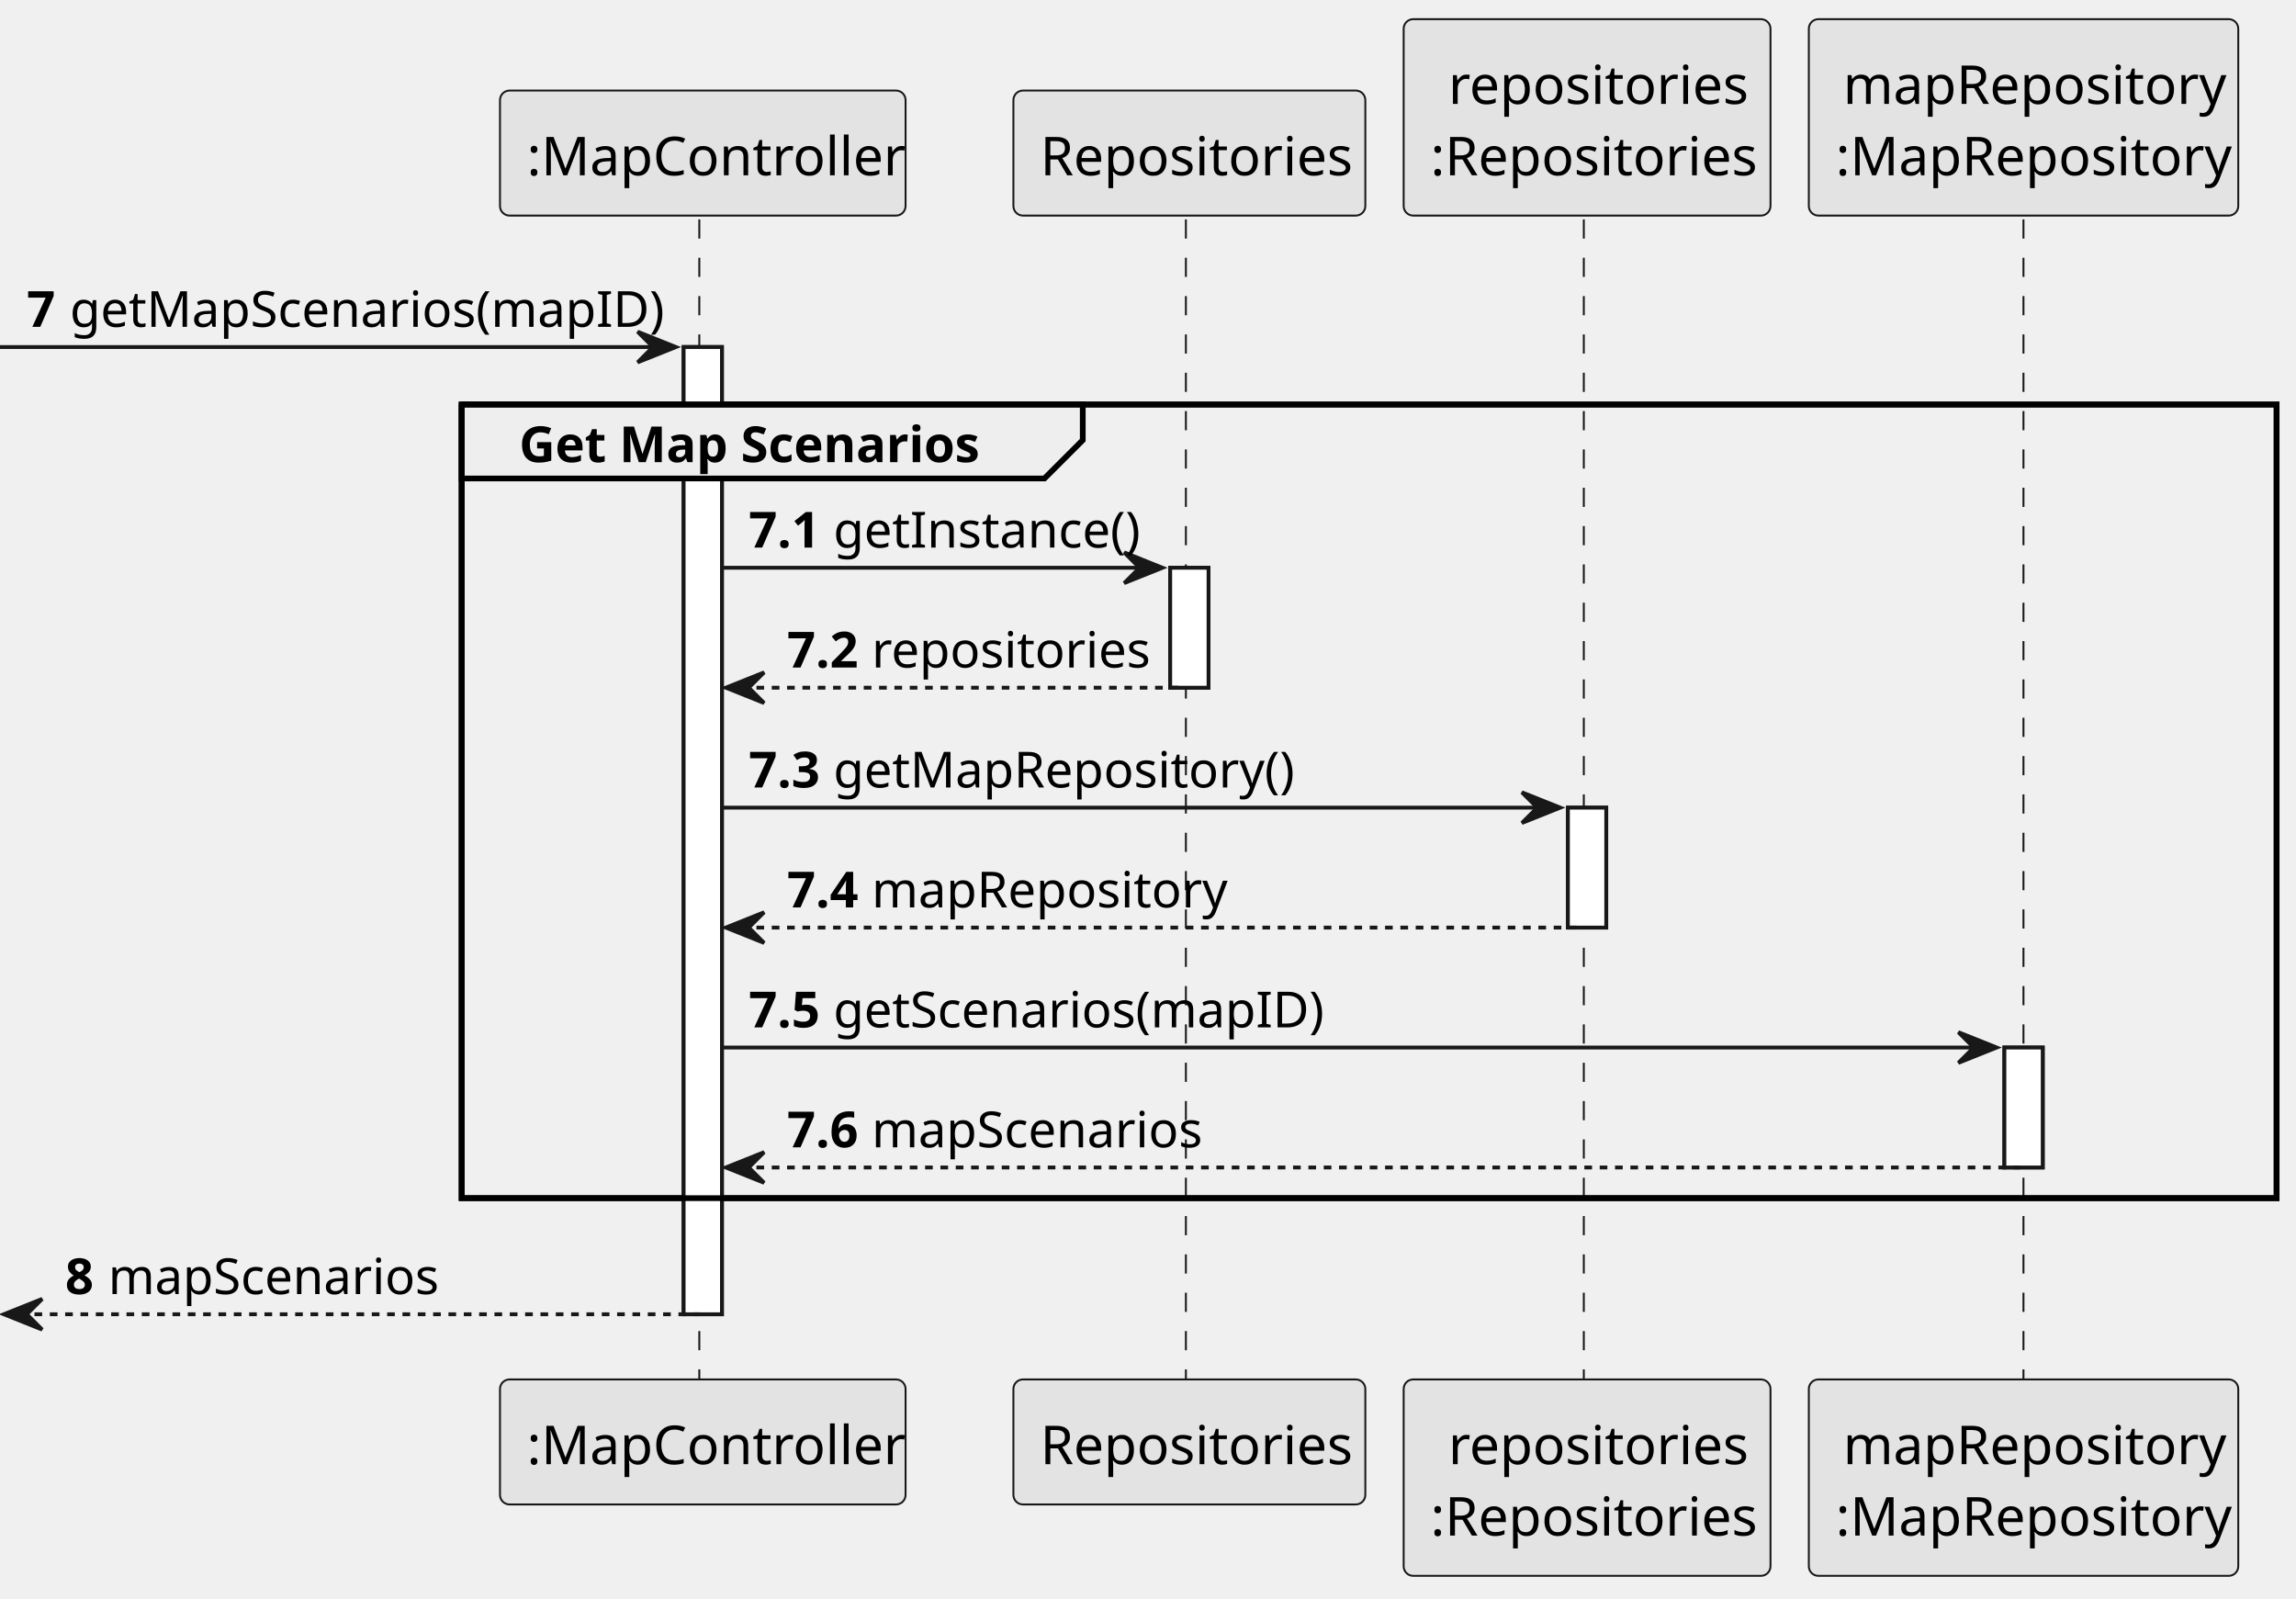
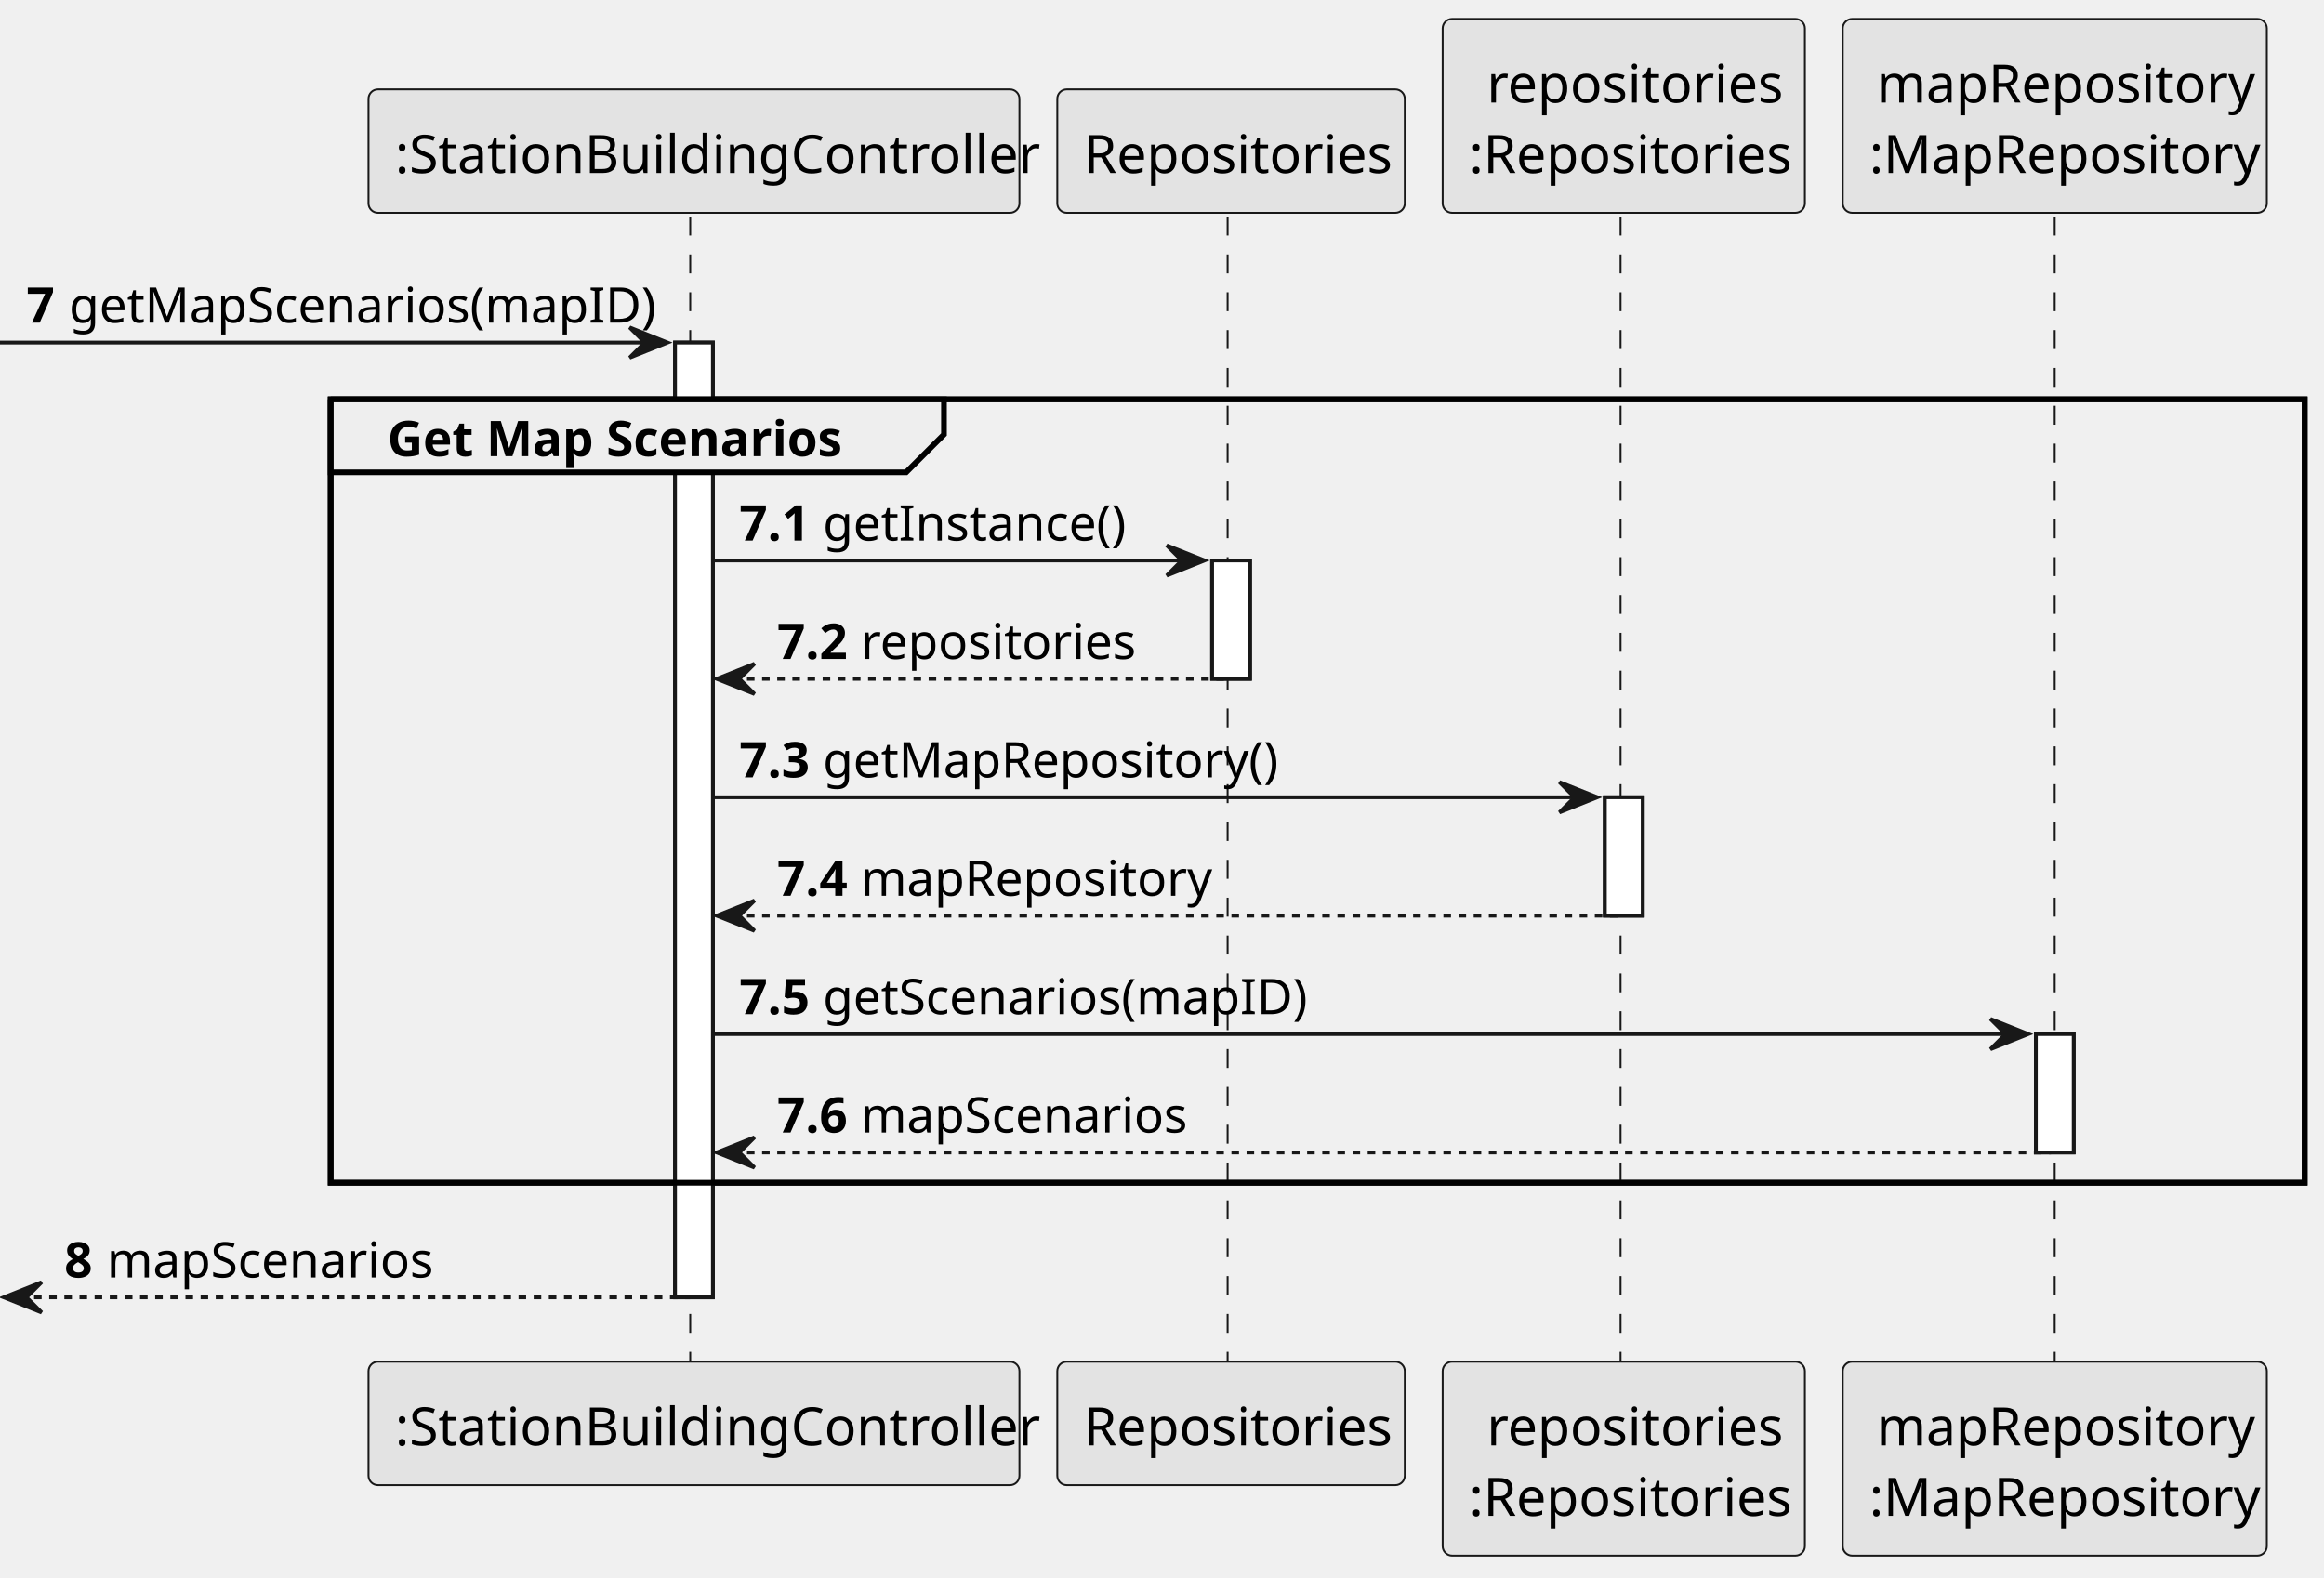
- <svg xmlns="http://www.w3.org/2000/svg" contentStyleType="text/css" height="417px" preserveAspectRatio="none" style="width:599px;height:417px;background:#FFFFFF;" version="1.1" viewBox="0 0 599 417" width="599px" zoomAndPan="magnify">
+ <svg xmlns="http://www.w3.org/2000/svg" contentStyleType="text/css" height="417px" preserveAspectRatio="none" style="width:614px;height:417px;background:#FFFFFF;" version="1.1" viewBox="0 0 614 417" width="614px" zoomAndPan="magnify">
  <defs />
  <g>
    <rect fill="#FFFFFF" height="252.328" style="stroke:#181818;stroke-width:1.0;" width="10" x="178.346" y="90.533" />
-     <rect fill="#FFFFFF" height="31.291" style="stroke:#181818;stroke-width:1.0;" width="10" x="305.291" y="148.115" />
-     <rect fill="#FFFFFF" height="31.291" style="stroke:#181818;stroke-width:1.0;" width="10" x="409.05" y="210.697" />
-     <rect fill="#FFFFFF" height="31.291" style="stroke:#181818;stroke-width:1.0;" width="10" x="522.922" y="273.279" />
-     <rect fill="none" height="207.037" style="stroke:#000000;stroke-width:1.5;" width="473.503" x="120.439" y="105.533" />
-     <line style="stroke:#181818;stroke-width:0.5;stroke-dasharray:5.0,5.0;" x1="182.44" x2="182.44" y1="57.242" y2="360.861" />
-     <line style="stroke:#181818;stroke-width:0.5;stroke-dasharray:5.0,5.0;" x1="309.385" x2="309.385" y1="57.242" y2="360.861" />
-     <line style="stroke:#181818;stroke-width:0.5;stroke-dasharray:5.0,5.0;" x1="413.198" x2="413.198" y1="57.242" y2="360.861" />
-     <line style="stroke:#181818;stroke-width:0.5;stroke-dasharray:5.0,5.0;" x1="527.901" x2="527.901" y1="57.242" y2="360.861" />
-     <rect fill="#E3E3E3" height="32.621" rx="2.5" ry="2.5" style="stroke:#181818;stroke-width:0.5;" width="105.814" x="130.44" y="23.621" />
-     <text fill="#000000" font-family="sans-serif" font-size="14" lengthAdjust="spacing" textLength="91.814" x="137.44" y="45.728">:MapController</text>
-     <rect fill="#E3E3E3" height="32.621" rx="2.5" ry="2.5" style="stroke:#181818;stroke-width:0.5;" width="105.814" x="130.44" y="359.861" />
-     <text fill="#000000" font-family="sans-serif" font-size="14" lengthAdjust="spacing" textLength="91.814" x="137.44" y="381.969">:MapController</text>
-     <rect fill="#E3E3E3" height="32.621" rx="2.5" ry="2.5" style="stroke:#181818;stroke-width:0.5;" width="91.814" x="264.385" y="23.621" />
-     <text fill="#000000" font-family="sans-serif" font-size="14" lengthAdjust="spacing" textLength="77.814" x="271.385" y="45.728">Repositories</text>
-     <rect fill="#E3E3E3" height="32.621" rx="2.5" ry="2.5" style="stroke:#181818;stroke-width:0.5;" width="91.814" x="264.385" y="359.861" />
-     <text fill="#000000" font-family="sans-serif" font-size="14" lengthAdjust="spacing" textLength="77.814" x="271.385" y="381.969">Repositories</text>
-     <rect fill="#E3E3E3" height="51.242" rx="2.5" ry="2.5" style="stroke:#181818;stroke-width:0.5;" width="95.703" x="366.198" y="5" />
-     <text fill="#000000" font-family="sans-serif" font-size="14" lengthAdjust="spacing" textLength="72.365" x="377.867" y="27.107">repositories</text>
-     <text fill="#000000" font-family="sans-serif" font-size="14" lengthAdjust="spacing" textLength="81.703" x="373.198" y="45.728">:Repositories</text>
-     <rect fill="#E3E3E3" height="51.242" rx="2.5" ry="2.5" style="stroke:#181818;stroke-width:0.5;" width="95.703" x="366.198" y="359.861" />
-     <text fill="#000000" font-family="sans-serif" font-size="14" lengthAdjust="spacing" textLength="72.365" x="377.867" y="381.969">repositories</text>
-     <text fill="#000000" font-family="sans-serif" font-size="14" lengthAdjust="spacing" textLength="81.703" x="373.198" y="400.59">:Repositories</text>
-     <rect fill="#E3E3E3" height="51.242" rx="2.5" ry="2.5" style="stroke:#181818;stroke-width:0.5;" width="112.041" x="471.901" y="5" />
-     <text fill="#000000" font-family="sans-serif" font-size="14" lengthAdjust="spacing" textLength="94.151" x="480.846" y="27.107">mapRepository</text>
-     <text fill="#000000" font-family="sans-serif" font-size="14" lengthAdjust="spacing" textLength="98.041" x="478.901" y="45.728">:MapRepository</text>
-     <rect fill="#E3E3E3" height="51.242" rx="2.5" ry="2.5" style="stroke:#181818;stroke-width:0.5;" width="112.041" x="471.901" y="359.861" />
-     <text fill="#000000" font-family="sans-serif" font-size="14" lengthAdjust="spacing" textLength="94.151" x="480.846" y="381.969">mapRepository</text>
-     <text fill="#000000" font-family="sans-serif" font-size="14" lengthAdjust="spacing" textLength="98.041" x="478.901" y="400.59">:MapRepository</text>
+     <rect fill="#FFFFFF" height="31.291" style="stroke:#181818;stroke-width:1.0;" width="10" x="320.242" y="148.115" />
+     <rect fill="#FFFFFF" height="31.291" style="stroke:#181818;stroke-width:1.0;" width="10" x="424" y="210.697" />
+     <rect fill="#FFFFFF" height="31.291" style="stroke:#181818;stroke-width:1.0;" width="10" x="537.873" y="273.279" />
+     <rect fill="none" height="207.037" style="stroke:#000000;stroke-width:1.5;" width="521.536" x="87.357" y="105.533" />
+     <line style="stroke:#181818;stroke-width:0.5;stroke-dasharray:5.0,5.0;" x1="182.357" x2="182.357" y1="57.242" y2="360.861" />
+     <line style="stroke:#181818;stroke-width:0.5;stroke-dasharray:5.0,5.0;" x1="324.335" x2="324.335" y1="57.242" y2="360.861" />
+     <line style="stroke:#181818;stroke-width:0.5;stroke-dasharray:5.0,5.0;" x1="428.149" x2="428.149" y1="57.242" y2="360.861" />
+     <line style="stroke:#181818;stroke-width:0.5;stroke-dasharray:5.0,5.0;" x1="542.852" x2="542.852" y1="57.242" y2="360.861" />
+     <rect fill="#E3E3E3" height="32.621" rx="2.5" ry="2.5" style="stroke:#181818;stroke-width:0.5;" width="171.978" x="97.357" y="23.621" />
+     <text fill="#000000" font-family="sans-serif" font-size="14" lengthAdjust="spacing" textLength="157.978" x="104.357" y="45.728">:StationBuildingController</text>
+     <rect fill="#E3E3E3" height="32.621" rx="2.5" ry="2.5" style="stroke:#181818;stroke-width:0.5;" width="171.978" x="97.357" y="359.861" />
+     <text fill="#000000" font-family="sans-serif" font-size="14" lengthAdjust="spacing" textLength="157.978" x="104.357" y="381.969">:StationBuildingController</text>
+     <rect fill="#E3E3E3" height="32.621" rx="2.5" ry="2.5" style="stroke:#181818;stroke-width:0.5;" width="91.814" x="279.335" y="23.621" />
+     <text fill="#000000" font-family="sans-serif" font-size="14" lengthAdjust="spacing" textLength="77.814" x="286.335" y="45.728">Repositories</text>
+     <rect fill="#E3E3E3" height="32.621" rx="2.5" ry="2.5" style="stroke:#181818;stroke-width:0.5;" width="91.814" x="279.335" y="359.861" />
+     <text fill="#000000" font-family="sans-serif" font-size="14" lengthAdjust="spacing" textLength="77.814" x="286.335" y="381.969">Repositories</text>
+     <rect fill="#E3E3E3" height="51.242" rx="2.5" ry="2.5" style="stroke:#181818;stroke-width:0.5;" width="95.703" x="381.149" y="5" />
+     <text fill="#000000" font-family="sans-serif" font-size="14" lengthAdjust="spacing" textLength="72.365" x="392.818" y="27.107">repositories</text>
+     <text fill="#000000" font-family="sans-serif" font-size="14" lengthAdjust="spacing" textLength="81.703" x="388.149" y="45.728">:Repositories</text>
+     <rect fill="#E3E3E3" height="51.242" rx="2.5" ry="2.5" style="stroke:#181818;stroke-width:0.5;" width="95.703" x="381.149" y="359.861" />
+     <text fill="#000000" font-family="sans-serif" font-size="14" lengthAdjust="spacing" textLength="72.365" x="392.818" y="381.969">repositories</text>
+     <text fill="#000000" font-family="sans-serif" font-size="14" lengthAdjust="spacing" textLength="81.703" x="388.149" y="400.59">:Repositories</text>
+     <rect fill="#E3E3E3" height="51.242" rx="2.5" ry="2.5" style="stroke:#181818;stroke-width:0.5;" width="112.041" x="486.852" y="5" />
+     <text fill="#000000" font-family="sans-serif" font-size="14" lengthAdjust="spacing" textLength="94.151" x="495.797" y="27.107">mapRepository</text>
+     <text fill="#000000" font-family="sans-serif" font-size="14" lengthAdjust="spacing" textLength="98.041" x="493.852" y="45.728">:MapRepository</text>
+     <rect fill="#E3E3E3" height="51.242" rx="2.5" ry="2.5" style="stroke:#181818;stroke-width:0.5;" width="112.041" x="486.852" y="359.861" />
+     <text fill="#000000" font-family="sans-serif" font-size="14" lengthAdjust="spacing" textLength="94.151" x="495.797" y="381.969">mapRepository</text>
+     <text fill="#000000" font-family="sans-serif" font-size="14" lengthAdjust="spacing" textLength="98.041" x="493.852" y="400.59">:MapRepository</text>
    <rect fill="#FFFFFF" height="252.328" style="stroke:#181818;stroke-width:1.0;" width="10" x="178.346" y="90.533" />
-     <rect fill="#FFFFFF" height="31.291" style="stroke:#181818;stroke-width:1.0;" width="10" x="305.291" y="148.115" />
-     <rect fill="#FFFFFF" height="31.291" style="stroke:#181818;stroke-width:1.0;" width="10" x="409.05" y="210.697" />
-     <rect fill="#FFFFFF" height="31.291" style="stroke:#181818;stroke-width:1.0;" width="10" x="522.922" y="273.279" />
+     <rect fill="#FFFFFF" height="31.291" style="stroke:#181818;stroke-width:1.0;" width="10" x="320.242" y="148.115" />
+     <rect fill="#FFFFFF" height="31.291" style="stroke:#181818;stroke-width:1.0;" width="10" x="424" y="210.697" />
+     <rect fill="#FFFFFF" height="31.291" style="stroke:#181818;stroke-width:1.0;" width="10" x="537.873" y="273.279" />
    <polygon fill="#181818" points="166.346,86.533,176.346,90.533,166.346,94.533,170.346,90.533" style="stroke:#181818;stroke-width:1.0;" />
    <line style="stroke:#181818;stroke-width:1.0;" x1="0" x2="172.346" y1="90.533" y2="90.533" />
    <text fill="#000000" font-family="sans-serif" font-size="13" font-weight="bold" lengthAdjust="spacing" textLength="7.23" x="7" y="85.27">7</text>
    <text fill="#000000" font-family="sans-serif" font-size="13" lengthAdjust="spacing" textLength="148.116" x="18.23" y="85.27">getMapScenarios(mapID)</text>
-     <path d="M120.439,105.533 L282.478,105.533 L282.478,114.824 L272.478,124.824 L120.439,124.824 L120.439,105.533 " fill="#EEEEEE" style="stroke:#000000;stroke-width:1.5;" />
-     <rect fill="none" height="207.037" style="stroke:#000000;stroke-width:1.5;" width="473.503" x="120.439" y="105.533" />
-     <text fill="#000000" font-family="sans-serif" font-size="13" font-weight="bold" lengthAdjust="spacing" textLength="117.038" x="135.44" y="120.561">Get Map Scenarios</text>
-     <polygon fill="#181818" points="293.291,144.115,303.291,148.115,293.291,152.115,297.291,148.115" style="stroke:#181818;stroke-width:1.0;" />
-     <line style="stroke:#181818;stroke-width:1.0;" x1="188.346" x2="299.291" y1="148.115" y2="148.115" />
+     <path d="M87.357,105.533 L249.395,105.533 L249.395,114.824 L239.395,124.824 L87.357,124.824 L87.357,105.533 " fill="#EEEEEE" style="stroke:#000000;stroke-width:1.5;" />
+     <rect fill="none" height="207.037" style="stroke:#000000;stroke-width:1.5;" width="521.536" x="87.357" y="105.533" />
+     <text fill="#000000" font-family="sans-serif" font-size="13" font-weight="bold" lengthAdjust="spacing" textLength="117.038" x="102.357" y="120.561">Get Map Scenarios</text>
+     <polygon fill="#181818" points="308.242,144.115,318.242,148.115,308.242,152.115,312.242,148.115" style="stroke:#181818;stroke-width:1.0;" />
+     <line style="stroke:#181818;stroke-width:1.0;" x1="188.346" x2="314.242" y1="148.115" y2="148.115" />
    <text fill="#000000" font-family="sans-serif" font-size="13" font-weight="bold" lengthAdjust="spacing" textLength="18.072" x="195.346" y="142.852">7.1</text>
    <text fill="#000000" font-family="sans-serif" font-size="13" lengthAdjust="spacing" textLength="75.874" x="217.418" y="142.852">getInstance()</text>
    <polygon fill="#181818" points="199.346,175.406,189.346,179.406,199.346,183.406,195.346,179.406" style="stroke:#181818;stroke-width:1.0;" />
-     <line style="stroke:#181818;stroke-width:1.0;stroke-dasharray:2.0,2.0;" x1="193.346" x2="309.291" y1="179.406" y2="179.406" />
+     <line style="stroke:#181818;stroke-width:1.0;stroke-dasharray:2.0,2.0;" x1="193.346" x2="324.242" y1="179.406" y2="179.406" />
    <text fill="#000000" font-family="sans-serif" font-size="13" font-weight="bold" lengthAdjust="spacing" textLength="18.072" x="205.346" y="174.144">7.2</text>
    <text fill="#000000" font-family="sans-serif" font-size="13" lengthAdjust="spacing" textLength="67.196" x="227.418" y="174.144">repositories</text>
-     <polygon fill="#181818" points="397.05,206.697,407.05,210.697,397.05,214.697,401.05,210.697" style="stroke:#181818;stroke-width:1.0;" />
-     <line style="stroke:#181818;stroke-width:1.0;" x1="188.346" x2="403.05" y1="210.697" y2="210.697" />
+     <polygon fill="#181818" points="412,206.697,422,210.697,412,214.697,416,210.697" style="stroke:#181818;stroke-width:1.0;" />
+     <line style="stroke:#181818;stroke-width:1.0;" x1="188.346" x2="418" y1="210.697" y2="210.697" />
    <text fill="#000000" font-family="sans-serif" font-size="13" font-weight="bold" lengthAdjust="spacing" textLength="18.072" x="195.346" y="205.435">7.3</text>
    <text fill="#000000" font-family="sans-serif" font-size="13" lengthAdjust="spacing" textLength="114.156" x="217.418" y="205.435">getMapRepository()</text>
    <polygon fill="#181818" points="199.346,237.988,189.346,241.988,199.346,245.988,195.346,241.988" style="stroke:#181818;stroke-width:1.0;" />
-     <line style="stroke:#181818;stroke-width:1.0;stroke-dasharray:2.0,2.0;" x1="193.346" x2="413.05" y1="241.988" y2="241.988" />
+     <line style="stroke:#181818;stroke-width:1.0;stroke-dasharray:2.0,2.0;" x1="193.346" x2="428" y1="241.988" y2="241.988" />
    <text fill="#000000" font-family="sans-serif" font-size="13" font-weight="bold" lengthAdjust="spacing" textLength="18.072" x="205.346" y="236.726">7.4</text>
    <text fill="#000000" font-family="sans-serif" font-size="13" lengthAdjust="spacing" textLength="87.426" x="227.418" y="236.726">mapRepository</text>
-     <polygon fill="#181818" points="510.922,269.279,520.922,273.279,510.922,277.279,514.922,273.279" style="stroke:#181818;stroke-width:1.0;" />
-     <line style="stroke:#181818;stroke-width:1.0;" x1="188.346" x2="516.922" y1="273.279" y2="273.279" />
+     <polygon fill="#181818" points="525.873,269.279,535.873,273.279,525.873,277.279,529.873,273.279" style="stroke:#181818;stroke-width:1.0;" />
+     <line style="stroke:#181818;stroke-width:1.0;" x1="188.346" x2="531.873" y1="273.279" y2="273.279" />
    <text fill="#000000" font-family="sans-serif" font-size="13" font-weight="bold" lengthAdjust="spacing" textLength="18.072" x="195.346" y="268.017">7.5</text>
    <text fill="#000000" font-family="sans-serif" font-size="13" lengthAdjust="spacing" textLength="122.827" x="217.418" y="268.017">getScenarios(mapID)</text>
    <polygon fill="#181818" points="199.346,300.57,189.346,304.57,199.346,308.57,195.346,304.57" style="stroke:#181818;stroke-width:1.0;" />
-     <line style="stroke:#181818;stroke-width:1.0;stroke-dasharray:2.0,2.0;" x1="193.346" x2="526.922" y1="304.57" y2="304.57" />
+     <line style="stroke:#181818;stroke-width:1.0;stroke-dasharray:2.0,2.0;" x1="193.346" x2="541.873" y1="304.57" y2="304.57" />
    <text fill="#000000" font-family="sans-serif" font-size="13" font-weight="bold" lengthAdjust="spacing" textLength="18.072" x="205.346" y="299.308">7.6</text>
    <text fill="#000000" font-family="sans-serif" font-size="13" lengthAdjust="spacing" textLength="83.097" x="227.418" y="299.308">mapScenarios</text>
    <polygon fill="#181818" points="11,338.861,1,342.861,11,346.861,7,342.861" style="stroke:#181818;stroke-width:1.0;" />
    <line style="stroke:#181818;stroke-width:1.0;stroke-dasharray:2.0,2.0;" x1="5" x2="182.346" y1="342.861" y2="342.861" />
    <text fill="#000000" font-family="sans-serif" font-size="13" font-weight="bold" lengthAdjust="spacing" textLength="7.23" x="17" y="337.599">8</text>
    <text fill="#000000" font-family="sans-serif" font-size="13" lengthAdjust="spacing" textLength="83.097" x="28.23" y="337.599">mapScenarios</text>
  </g>
</svg>
